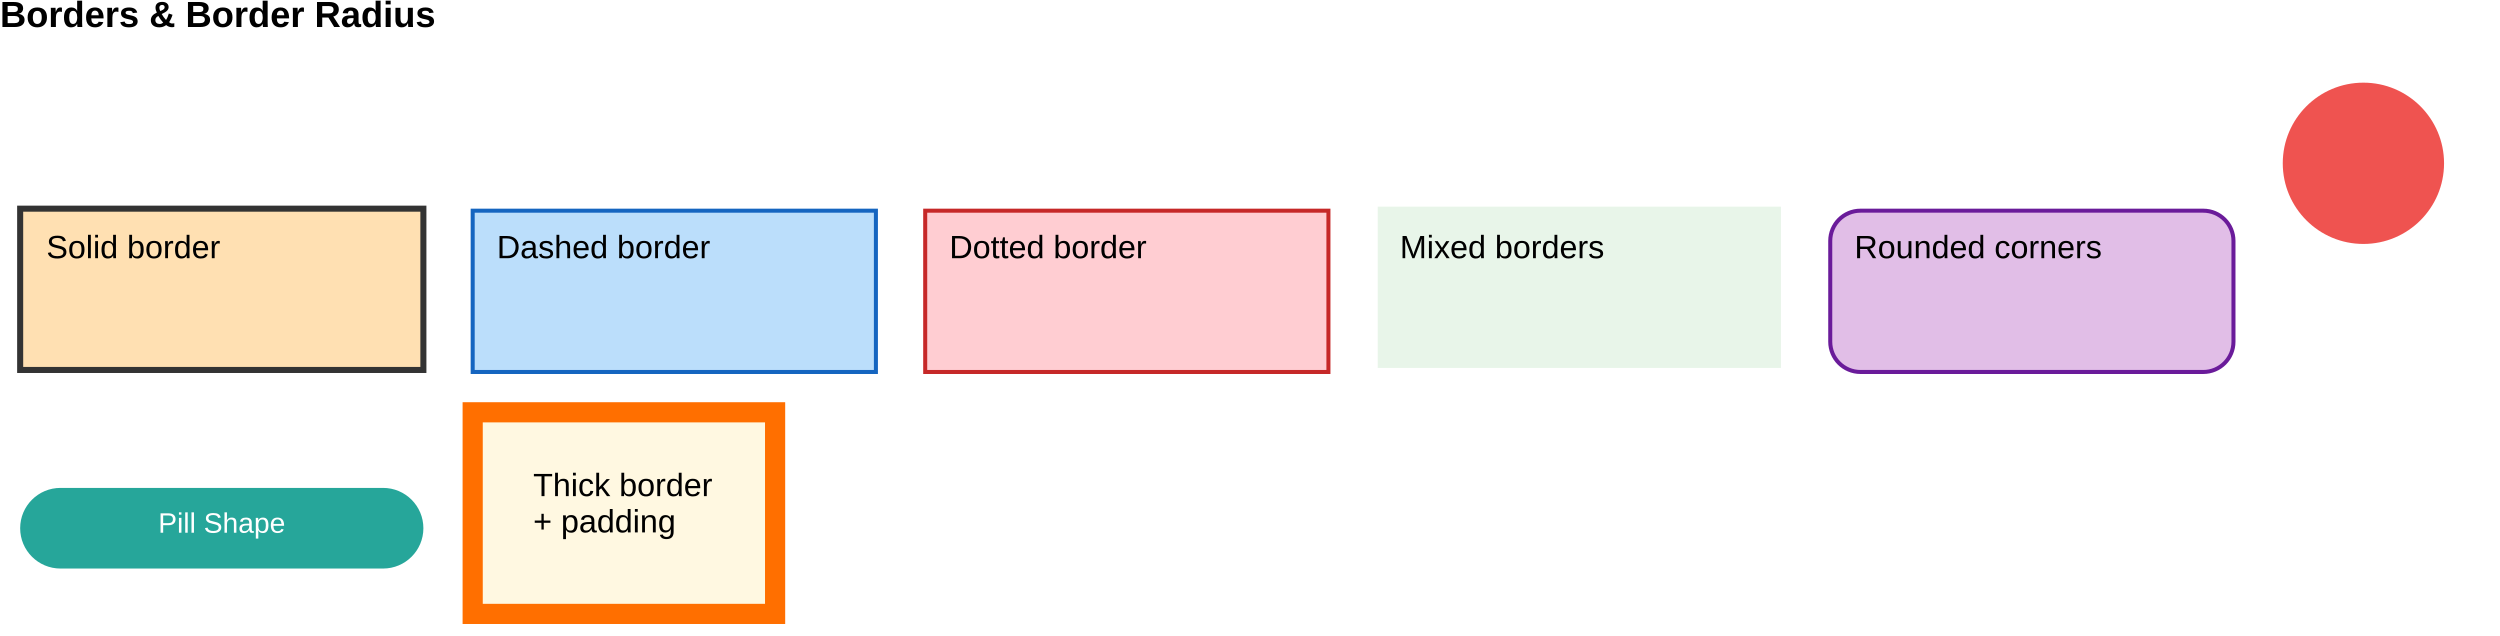
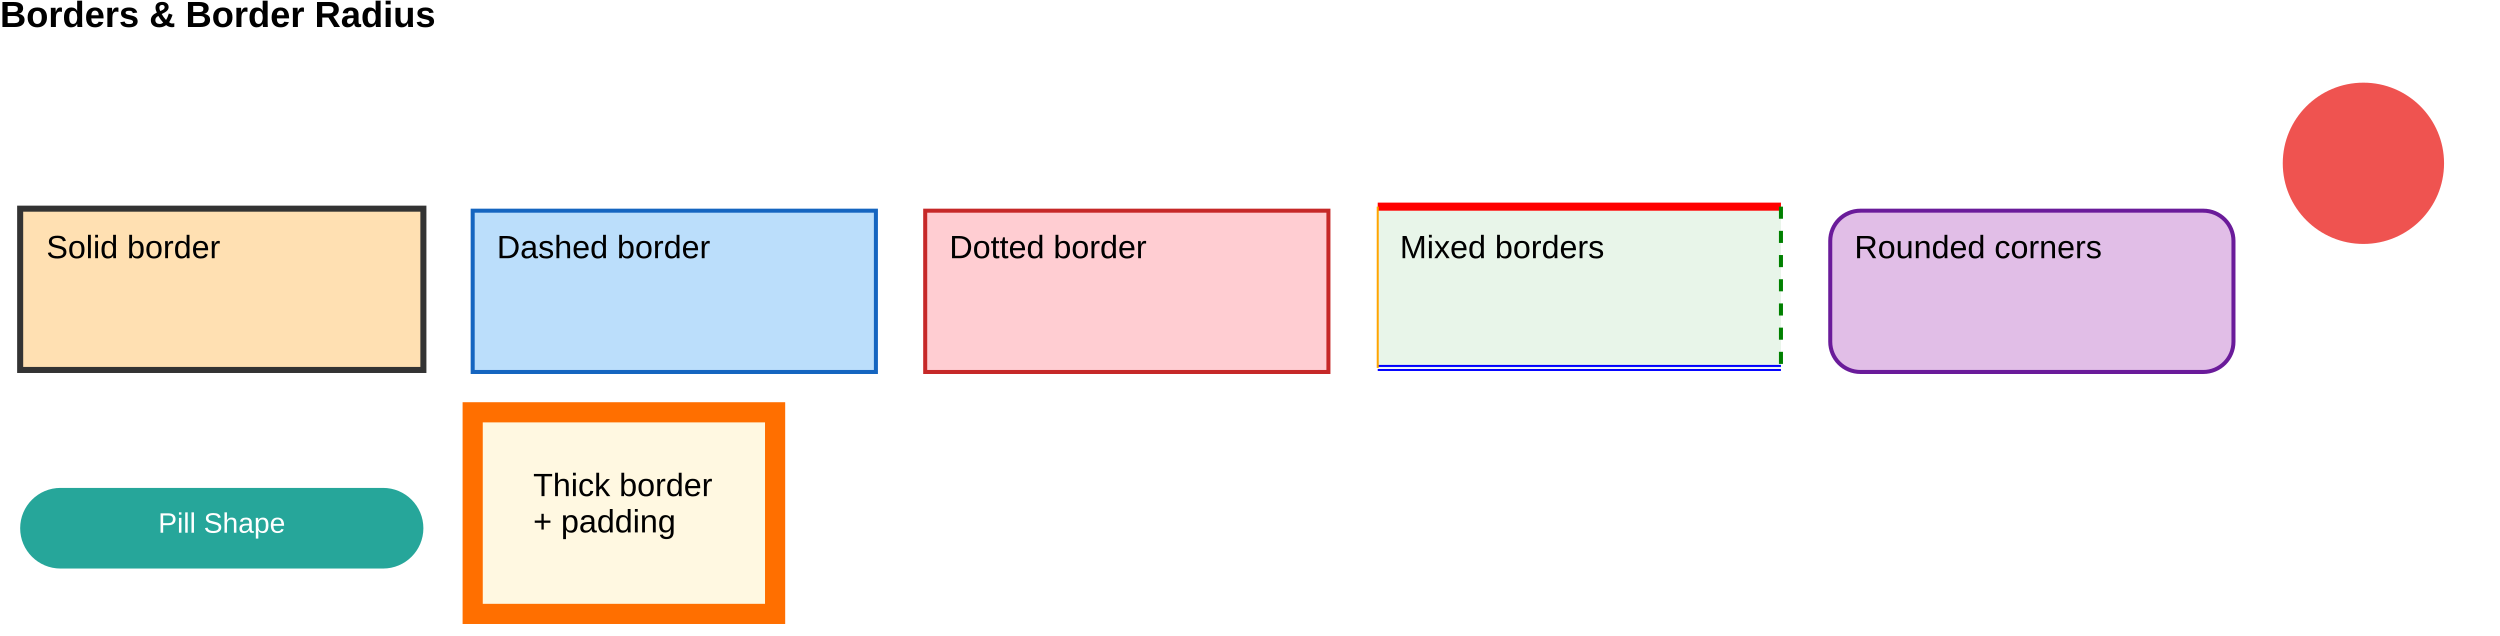
<svg xmlns="http://www.w3.org/2000/svg" width="1240" height="315" viewBox="0 0 1240 315">
-   <text x="0" y="1.5" fill="rgb(0, 0, 0)" dominant-baseline="text-before-edge" font-weight="700" font-size="18px" font-family="Arial">Borders &amp; Border Radius</text>
+   <text x="0" y="1.5" fill="rgb(0, 0, 0)" dominant-baseline="text-before-edge" font-weight="700" font-size="18px" font-family="Arial, sans-serif">Borders &amp; Border Radius</text>
  <g>
-     <path d="M10,103.5 L210,103.5 L210,183.5 L10,183.5 Z" fill="rgb(255, 224, 178)" />
-     <path d="M10,103.5 L210,103.5 L210,183.5 L10,183.5 Z" fill="none" stroke="rgb(51, 51, 51)" stroke-width="3" />
+     <rect x="10" y="103.5" width="200" height="80" rx="0" ry="0" fill="rgb(255, 224, 178)" />
+     <rect x="10" y="103.5" width="200" height="80" rx="0" ry="0" fill="none" stroke="rgb(51, 51, 51)" stroke-width="3" />
  </g>
-   <text x="23" y="117.5" fill="rgb(0, 0, 0)" dominant-baseline="text-before-edge" font-size="16px" font-family="Arial">Solid border</text>
+   <text x="23" y="117.5" fill="rgb(0, 0, 0)" dominant-baseline="text-before-edge" font-size="16px" font-family="Arial, sans-serif">Solid border</text>
  <g>
-     <path d="M234.45,104.5 L434.45,104.5 L434.45,184.5 L234.45,184.5 Z" fill="rgb(187, 222, 251)" />
-     <path d="M234.45,104.5 L434.45,104.5 L434.45,184.5 L234.45,184.5 Z" fill="none" stroke="rgb(21, 101, 192)" stroke-width="2" />
+     <rect x="234.45" y="104.5" width="200" height="80" rx="0" ry="0" fill="rgb(187, 222, 251)" />
+     <rect x="234.45" y="104.5" width="200" height="80" rx="0" ry="0" fill="none" stroke="rgb(21, 101, 192)" stroke-width="2" />
  </g>
-   <text x="246.45" y="117.5" fill="rgb(0, 0, 0)" dominant-baseline="text-before-edge" font-size="16px" font-family="Arial">Dashed border</text>
+   <text x="246.45" y="117.5" fill="rgb(0, 0, 0)" dominant-baseline="text-before-edge" font-size="16px" font-family="Arial, sans-serif">Dashed border</text>
  <g>
-     <path d="M458.9,104.5 L658.9,104.5 L658.9,184.5 L458.9,184.5 Z" fill="rgb(255, 205, 210)" />
-     <path d="M458.9,104.5 L658.9,104.5 L658.9,184.5 L458.9,184.5 Z" fill="none" stroke="rgb(198, 40, 40)" stroke-width="2" />
+     <rect x="458.9" y="104.5" width="200" height="80" rx="0" ry="0" fill="rgb(255, 205, 210)" />
+     <rect x="458.9" y="104.5" width="200" height="80" rx="0" ry="0" fill="none" stroke="rgb(198, 40, 40)" stroke-width="2" />
  </g>
-   <text x="470.9" y="117.5" fill="rgb(0, 0, 0)" dominant-baseline="text-before-edge" font-size="16px" font-family="Arial">Dotted border</text>
-   <path d="M683.35,102.5 L883.35,102.5 L883.35,182.5 L683.35,182.5 Z" fill="rgb(232, 245, 233)" />
-   <text x="694.35" y="117.5" fill="rgb(0, 0, 0)" dominant-baseline="text-before-edge" font-size="16px" font-family="Arial">Mixed borders</text>
+   <text x="470.9" y="117.5" fill="rgb(0, 0, 0)" dominant-baseline="text-before-edge" font-size="16px" font-family="Arial, sans-serif">Dotted border</text>
+   <rect x="683.35" y="102.5" width="200" height="80" rx="0" ry="0" fill="rgb(232, 245, 233)" />
+   <line x1="683.35" y1="102.5" x2="883.35" y2="102.5" stroke="rgb(255, 0, 0)" stroke-width="4" />
+   <line x1="883.35" y1="102.5" x2="883.35" y2="182.5" stroke="rgb(0, 128, 0)" stroke-width="2" stroke-dasharray="6 6" />
+   <line x1="883.35" y1="183.5" x2="683.35" y2="183.5" stroke="rgb(0, 0, 255)" stroke-width="1" />
+   <line x1="883.35" y1="181.5" x2="683.35" y2="181.5" stroke="rgb(0, 0, 255)" stroke-width="1" />
+   <line x1="683.35" y1="182.5" x2="683.35" y2="102.5" stroke="rgb(255, 165, 0)" stroke-width="1" />
+   <text x="694.35" y="117.5" fill="rgb(0, 0, 0)" dominant-baseline="text-before-edge" font-size="16px" font-family="Arial, sans-serif">Mixed borders</text>
  <g>
    <rect x="907.8" y="104.5" width="200" height="80" rx="15" ry="15" fill="rgb(225, 190, 231)" />
    <rect x="907.8" y="104.5" width="200" height="80" rx="15" ry="15" fill="none" stroke="rgb(106, 27, 154)" stroke-width="2" />
  </g>
-   <text x="919.8" y="117.5" fill="rgb(0, 0, 0)" dominant-baseline="text-before-edge" font-size="16px" font-family="Arial">Rounded corners</text>
+   <text x="919.8" y="117.5" fill="rgb(0, 0, 0)" dominant-baseline="text-before-edge" font-size="16px" font-family="Arial, sans-serif">Rounded corners</text>
  <rect x="1132.25" y="41" width="80" height="80" rx="40" ry="40" fill="rgb(239, 83, 80)" />
  <rect x="10" y="242" width="200" height="40" rx="20" ry="20" fill="rgb(38, 166, 154)" />
-   <text x="78.48" y="255" fill="rgb(255, 255, 255)" dominant-baseline="text-before-edge" font-size="14px" font-family="Arial">Pill Shape</text>
+   <text x="78.48" y="255" fill="rgb(255, 255, 255)" dominant-baseline="text-before-edge" font-size="14px" font-family="Arial, sans-serif">Pill Shape</text>
  <g>
-     <path d="M234.45,204.5 L384.45,204.5 L384.45,304.5 L234.45,304.5 Z" fill="rgb(255, 248, 225)" />
-     <path d="M234.45,204.5 L384.45,204.5 L384.45,304.5 L234.45,304.5 Z" fill="none" stroke="rgb(255, 111, 0)" stroke-width="10" />
+     <rect x="234.45" y="204.5" width="150" height="100" rx="0" ry="0" fill="rgb(255, 248, 225)" />
+     <rect x="234.45" y="204.5" width="150" height="100" rx="0" ry="0" fill="none" stroke="rgb(255, 111, 0)" stroke-width="10" />
  </g>
-   <text x="264.45" y="235.5" fill="rgb(0, 0, 0)" dominant-baseline="text-before-edge" font-size="16px" font-family="Arial">Thick border</text>
-   <text x="264.45" y="253.5" fill="rgb(0, 0, 0)" dominant-baseline="text-before-edge" font-size="16px" font-family="Arial">+ padding</text>
+   <text x="264.45" y="235.5" fill="rgb(0, 0, 0)" dominant-baseline="text-before-edge" font-size="16px" font-family="Arial, sans-serif">Thick border</text>
+   <text x="264.45" y="253.5" fill="rgb(0, 0, 0)" dominant-baseline="text-before-edge" font-size="16px" font-family="Arial, sans-serif">+ padding</text>
</svg>
